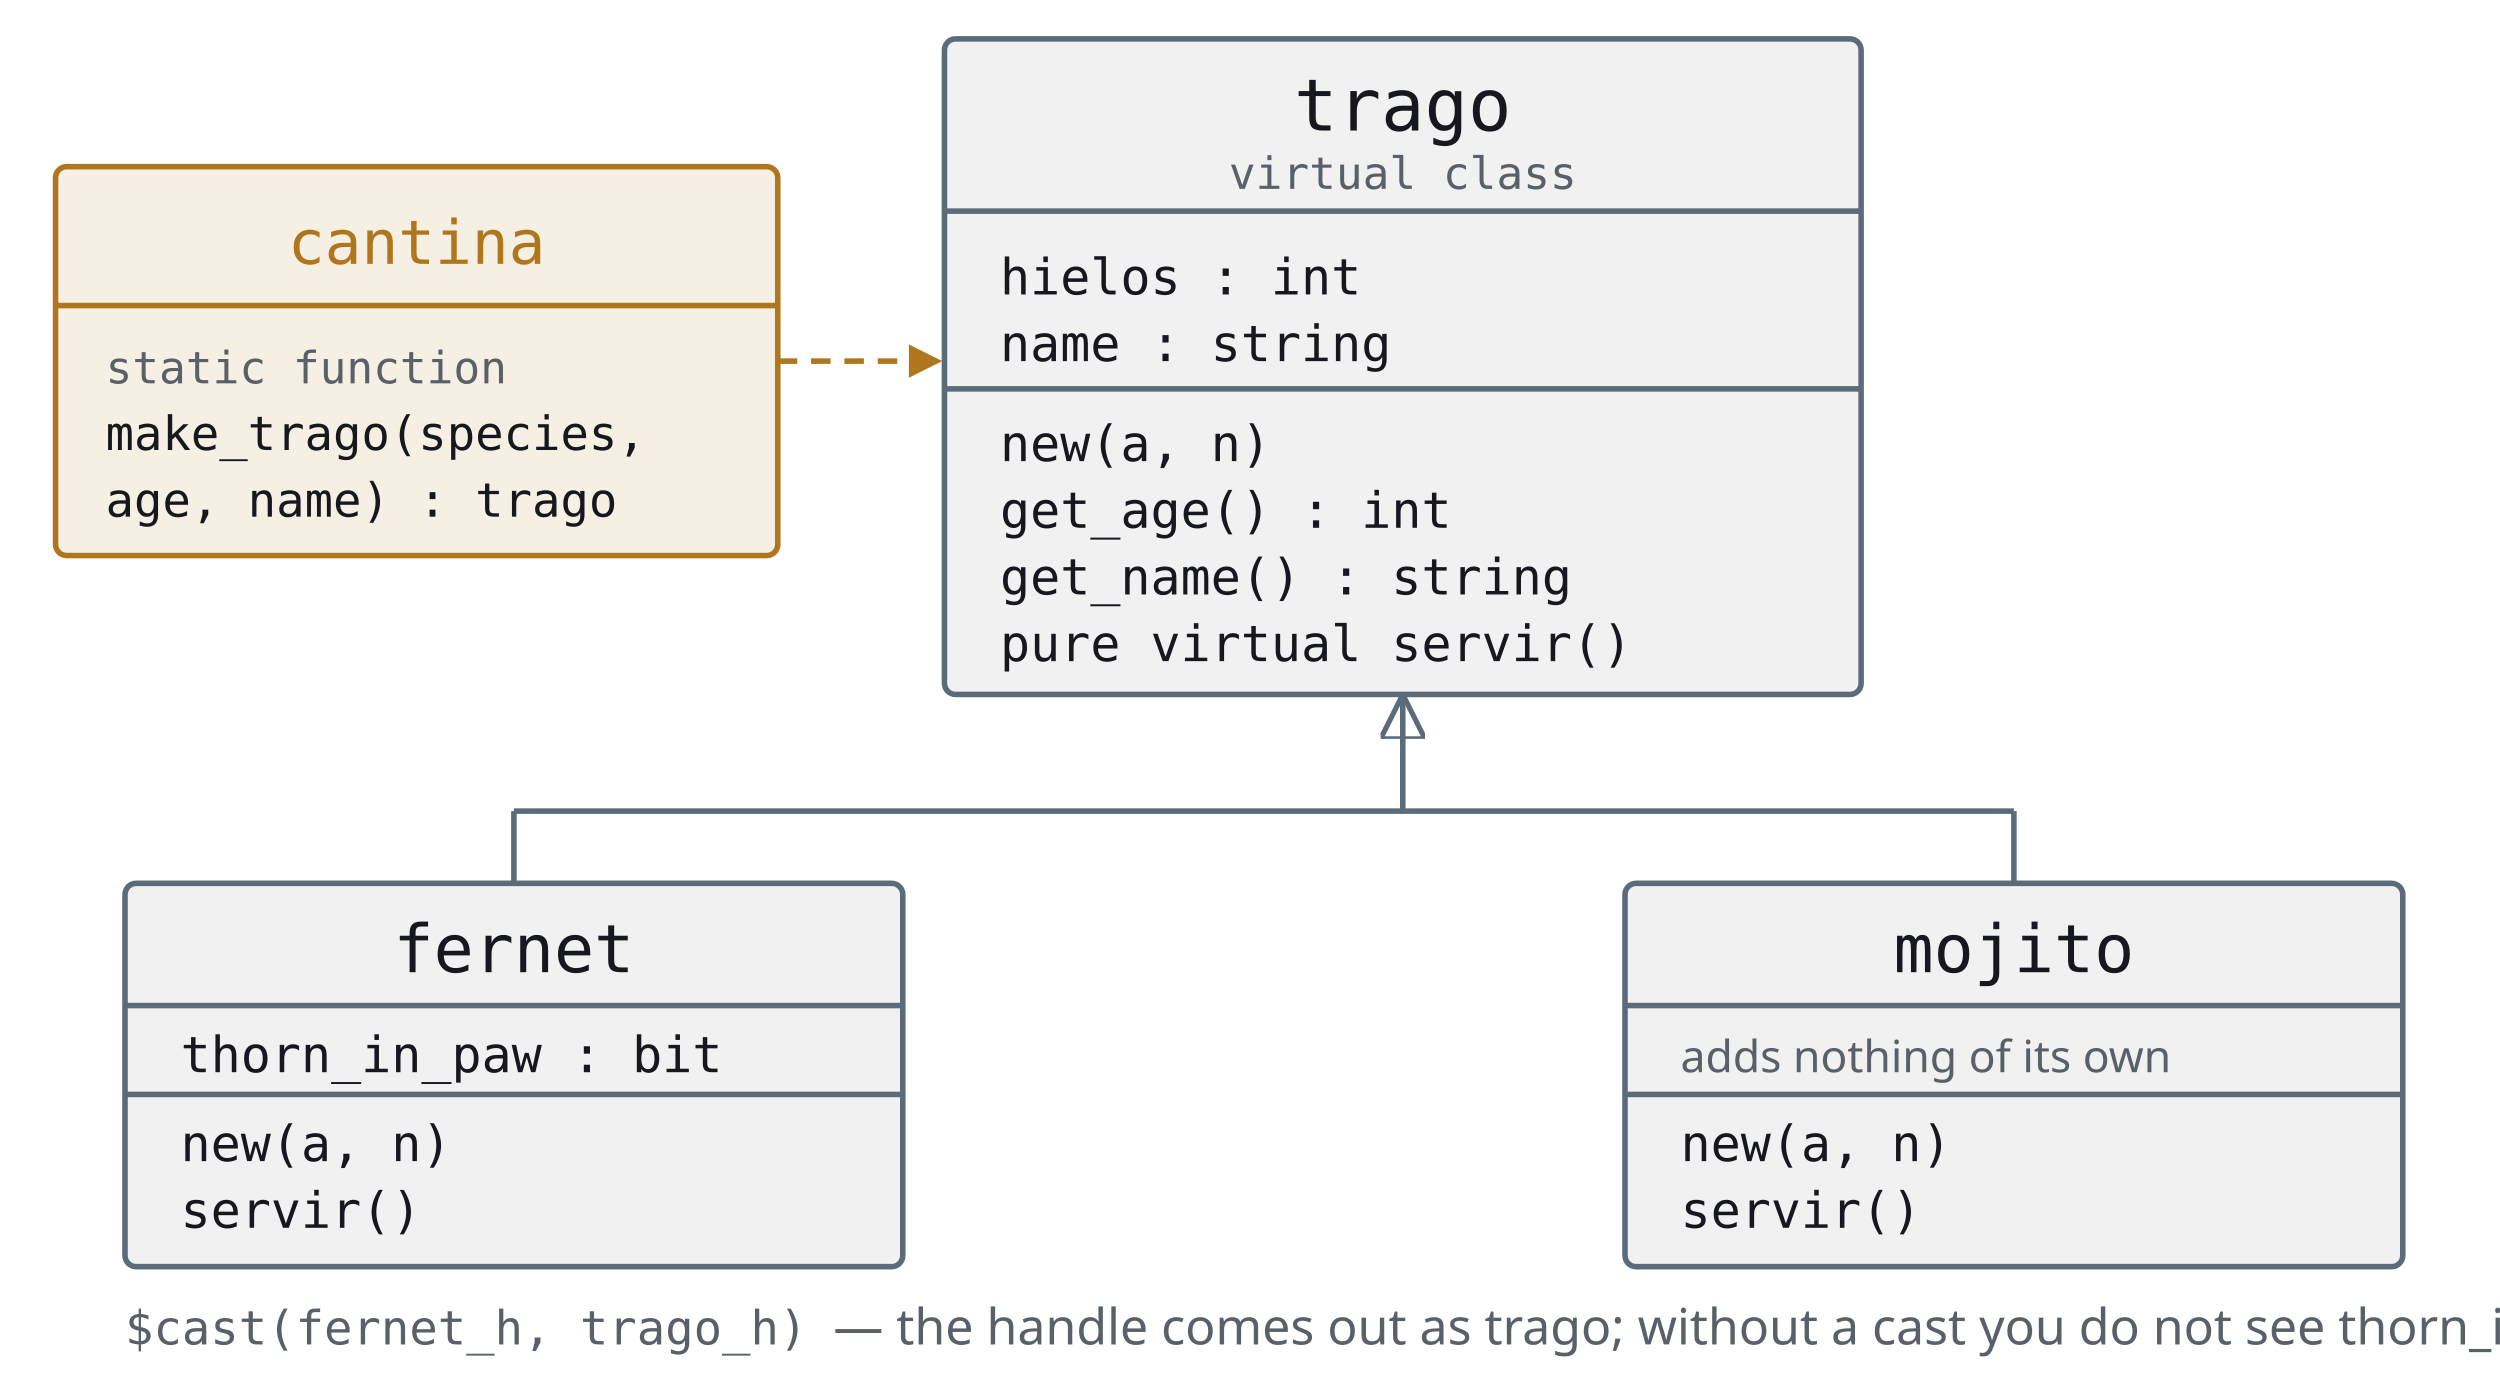
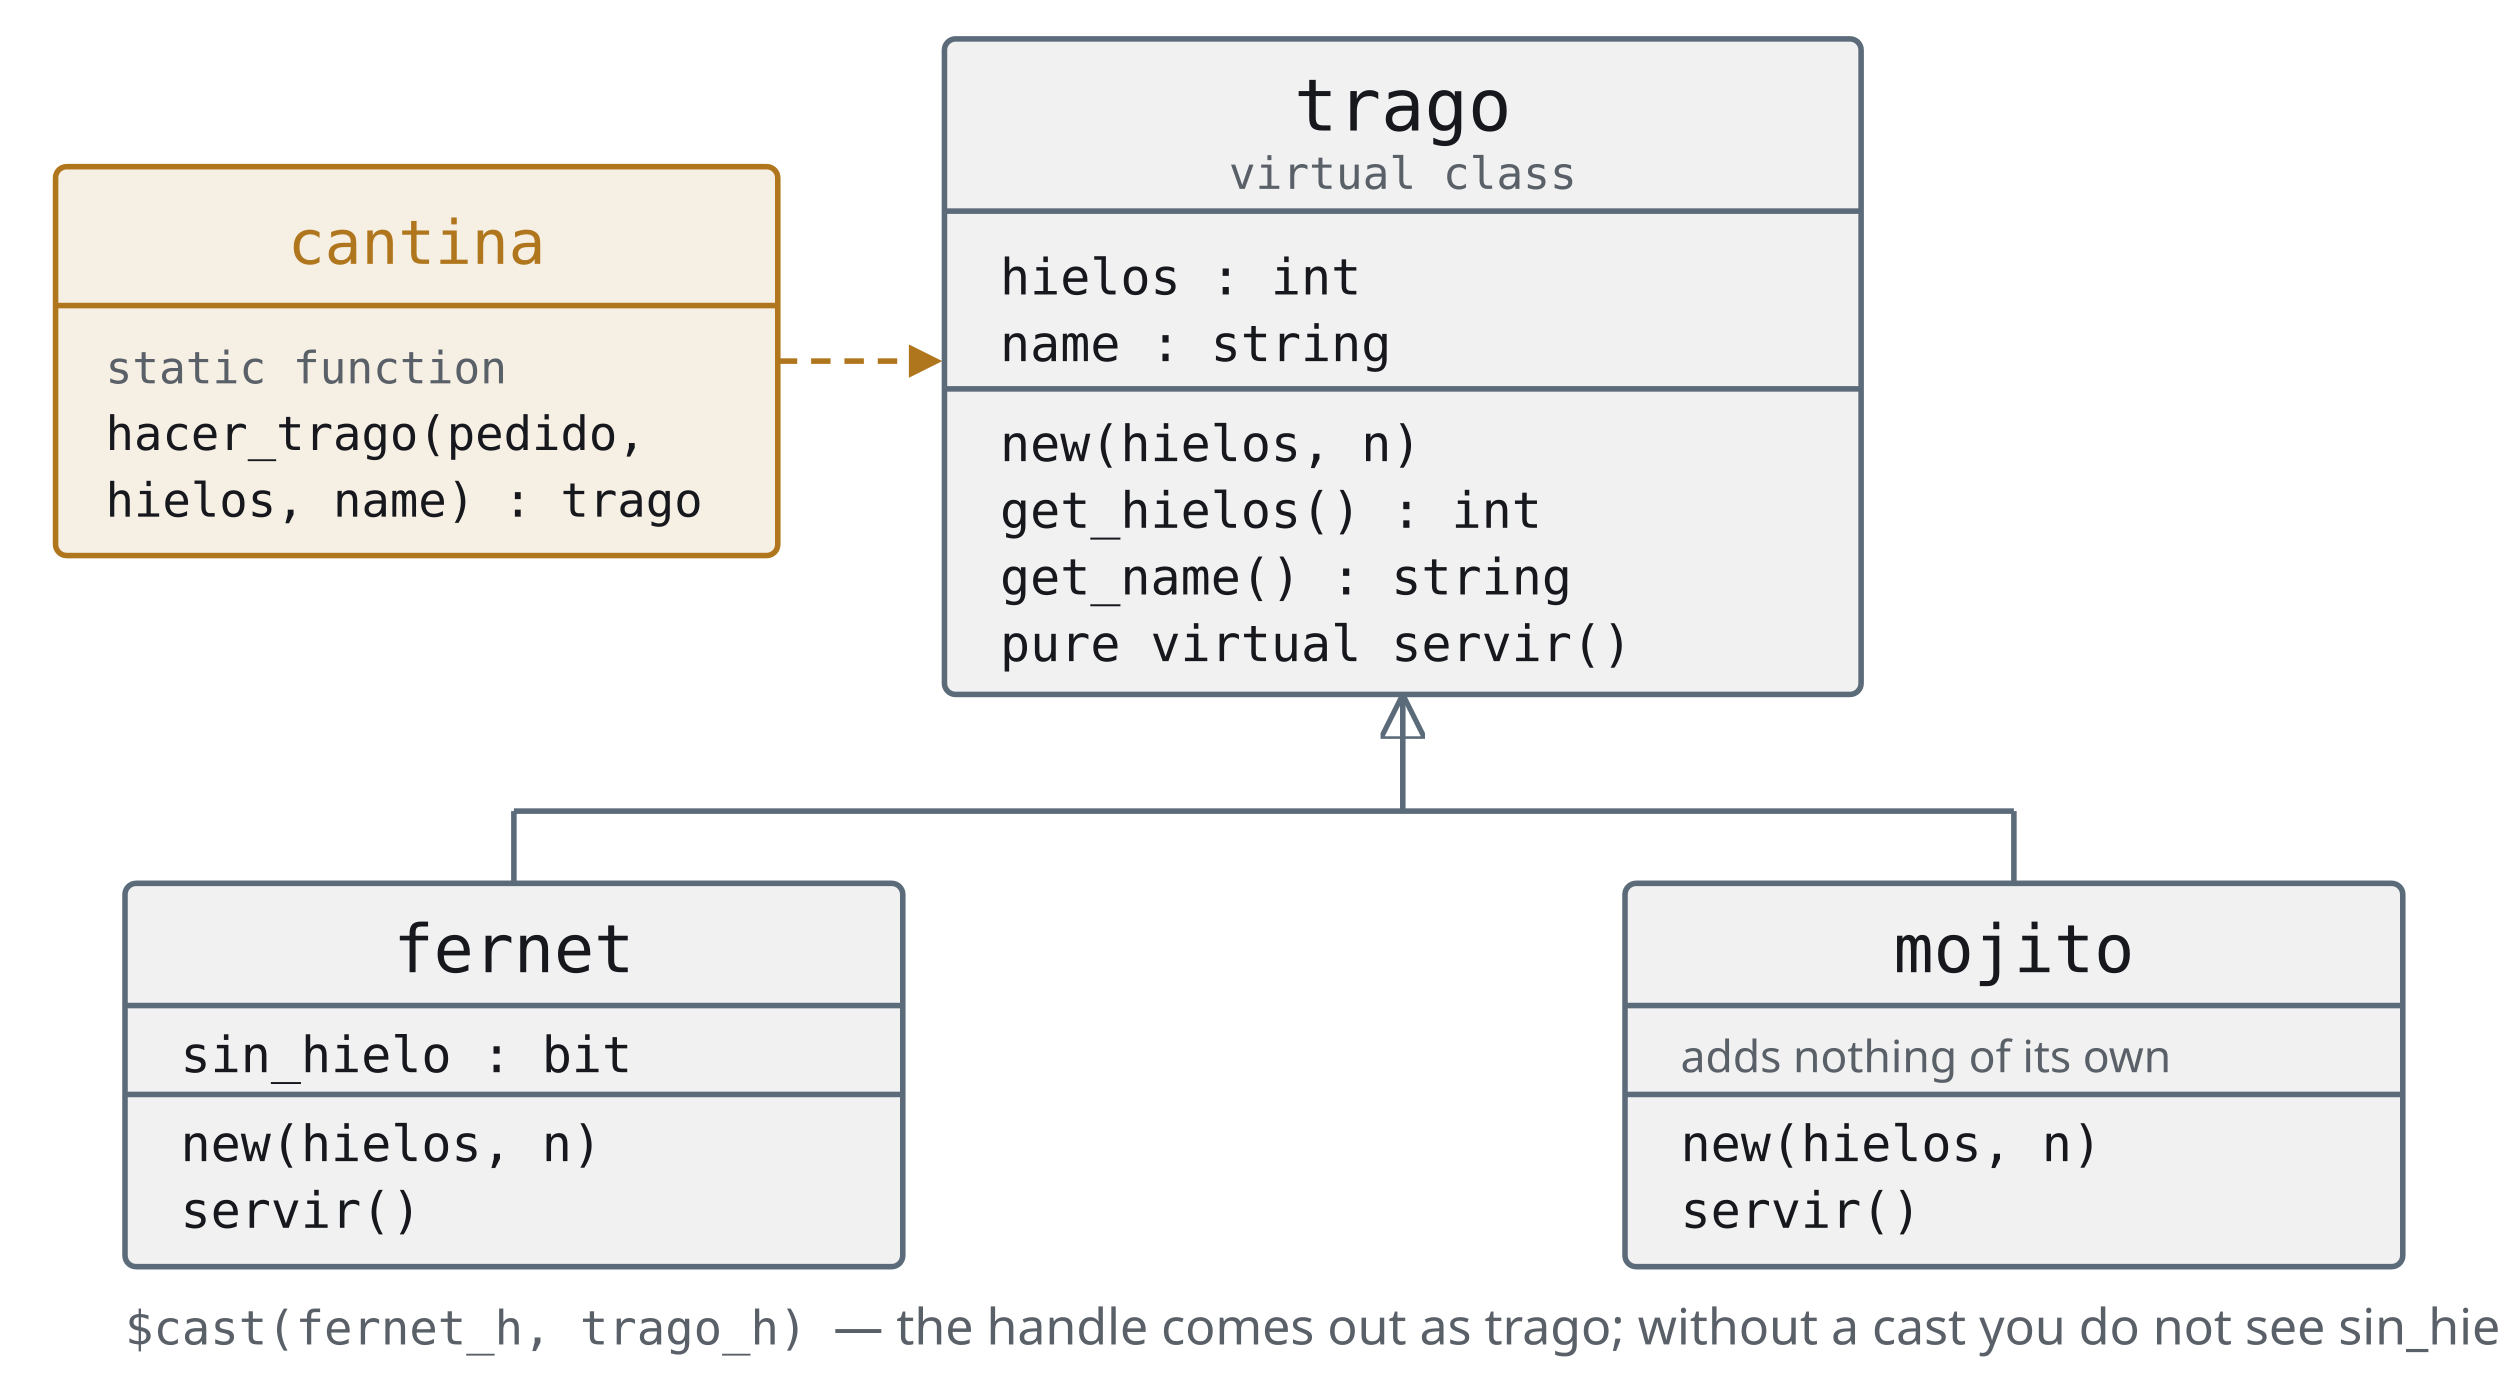
<svg xmlns="http://www.w3.org/2000/svg" viewBox="0 0 900 500" font-family="IBM Plex Sans, system-ui, sans-serif">
  <defs>
    <marker id="tri" viewBox="0 0 12 12" refX="12" refY="6" markerWidth="8" markerHeight="8" orient="auto-start-reverse">
      <path d="M0,0 L12,6 L0,12 z" fill="none" stroke="#5b6b7a" stroke-width="1.4" />
    </marker>
    <marker id="a-acc" viewBox="0 0 10 10" refX="9" refY="5" markerWidth="6" markerHeight="6" orient="auto-start-reverse">
      <path d="M0,0 L10,5 L0,10 z" fill="#b0761d" />
    </marker>
  </defs>
  <g fill="none" stroke="#5b6b7a" stroke-width="2">
    <path d="M505,292 V250" marker-end="url(#tri)" />
    <path d="M185,292 H725" />
    <path d="M185,292 V318 M725,292 V318" />
  </g>
  <rect x="20" y="60" width="260" height="140" rx="4" fill="#b0761d" fill-opacity="0.12" stroke="#b0761d" stroke-width="2" />
  <path d="M20,110 H280" stroke="#b0761d" stroke-width="2" />
  <text x="150" y="95" text-anchor="middle" fill="#b0761d" font-size="22" font-family="IBM Plex Mono, ui-monospace, monospace">cantina</text>
  <text x="38" y="138" fill="#5a6068" font-size="16" font-family="IBM Plex Mono, ui-monospace, monospace">static function</text>
-   <text x="38" y="162" fill="#16181d" font-size="17" font-family="IBM Plex Mono, ui-monospace, monospace">make_trago(species,</text>
-   <text x="38" y="186" fill="#16181d" font-size="17" font-family="IBM Plex Mono, ui-monospace, monospace">age, name) : trago</text>
+   <text x="38" y="162" fill="#16181d" font-size="17" font-family="IBM Plex Mono, ui-monospace, monospace">hacer_trago(pedido,</text>
+   <text x="38" y="186" fill="#16181d" font-size="17" font-family="IBM Plex Mono, ui-monospace, monospace">hielos, name) : trago</text>
  <path d="M280,130 H338" fill="none" stroke="#b0761d" stroke-width="2" stroke-dasharray="7 5" marker-end="url(#a-acc)" />
  <rect x="340" y="14" width="330" height="236" rx="4" fill="#16181d" fill-opacity="0.06" />
  <rect x="340" y="14" width="330" height="236" rx="4" fill="none" stroke="#5b6b7a" stroke-width="2" />
  <path d="M340,76 H670 M340,140 H670" stroke="#5b6b7a" stroke-width="2" />
  <text x="505" y="47" text-anchor="middle" fill="#16181d" font-size="26" font-family="IBM Plex Mono, ui-monospace, monospace">trago</text>
  <text x="505" y="68" text-anchor="middle" fill="#5a6068" font-size="16" font-family="IBM Plex Mono, ui-monospace, monospace">virtual class</text>
  <text x="360" y="106" fill="#16181d" font-size="18" font-family="IBM Plex Mono, ui-monospace, monospace">hielos : int</text>
  <text x="360" y="130" fill="#16181d" font-size="18" font-family="IBM Plex Mono, ui-monospace, monospace">name : string</text>
-   <text x="360" y="166" fill="#16181d" font-size="18" font-family="IBM Plex Mono, ui-monospace, monospace">new(a, n)</text>
-   <text x="360" y="190" fill="#16181d" font-size="18" font-family="IBM Plex Mono, ui-monospace, monospace">get_age() : int</text>
+   <text x="360" y="166" fill="#16181d" font-size="18" font-family="IBM Plex Mono, ui-monospace, monospace">new(hielos, n)</text>
+   <text x="360" y="190" fill="#16181d" font-size="18" font-family="IBM Plex Mono, ui-monospace, monospace">get_hielos() : int</text>
  <text x="360" y="214" fill="#16181d" font-size="18" font-family="IBM Plex Mono, ui-monospace, monospace">get_name() : string</text>
  <text x="360" y="238" fill="#16181d" font-size="18" font-family="IBM Plex Mono, ui-monospace, monospace">pure virtual servir()</text>
  <rect x="45" y="318" width="280" height="138" rx="4" fill="#16181d" fill-opacity="0.06" />
  <rect x="45" y="318" width="280" height="138" rx="4" fill="none" stroke="#5b6b7a" stroke-width="2" />
  <path d="M45,362 H325 M45,394 H325" stroke="#5b6b7a" stroke-width="2" />
  <text x="185" y="350" text-anchor="middle" fill="#16181d" font-size="24" font-family="IBM Plex Mono, ui-monospace, monospace">fernet</text>
-   <text x="65" y="386" fill="#16181d" font-size="18" font-family="IBM Plex Mono, ui-monospace, monospace">thorn_in_paw : bit</text>
-   <text x="65" y="418" fill="#16181d" font-size="18" font-family="IBM Plex Mono, ui-monospace, monospace">new(a, n)</text>
+   <text x="65" y="386" fill="#16181d" font-size="18" font-family="IBM Plex Mono, ui-monospace, monospace">sin_hielo : bit</text>
+   <text x="65" y="418" fill="#16181d" font-size="18" font-family="IBM Plex Mono, ui-monospace, monospace">new(hielos, n)</text>
  <text x="65" y="442" fill="#16181d" font-size="18" font-family="IBM Plex Mono, ui-monospace, monospace">servir()</text>
  <rect x="585" y="318" width="280" height="138" rx="4" fill="#16181d" fill-opacity="0.06" />
  <rect x="585" y="318" width="280" height="138" rx="4" fill="none" stroke="#5b6b7a" stroke-width="2" />
  <path d="M585,362 H865 M585,394 H865" stroke="#5b6b7a" stroke-width="2" />
  <text x="725" y="350" text-anchor="middle" fill="#16181d" font-size="24" font-family="IBM Plex Mono, ui-monospace, monospace">mojito</text>
  <text x="605" y="386" fill="#5a6068" font-size="16">adds nothing of its own</text>
-   <text x="605" y="418" fill="#16181d" font-size="18" font-family="IBM Plex Mono, ui-monospace, monospace">new(a, n)</text>
+   <text x="605" y="418" fill="#16181d" font-size="18" font-family="IBM Plex Mono, ui-monospace, monospace">new(hielos, n)</text>
  <text x="605" y="442" fill="#16181d" font-size="18" font-family="IBM Plex Mono, ui-monospace, monospace">servir()</text>
  <text x="45" y="484" fill="#5a6068" font-size="17" font-family="IBM Plex Mono, ui-monospace, monospace">$cast(fernet_h, trago_h)</text>
-   <text x="300" y="484" fill="#5a6068" font-size="18">— the handle comes out as trago; without a cast you do not see thorn_in_paw.</text>
+   <text x="300" y="484" fill="#5a6068" font-size="18">— the handle comes out as trago; without a cast you do not see sin_hielo.</text>
</svg>
